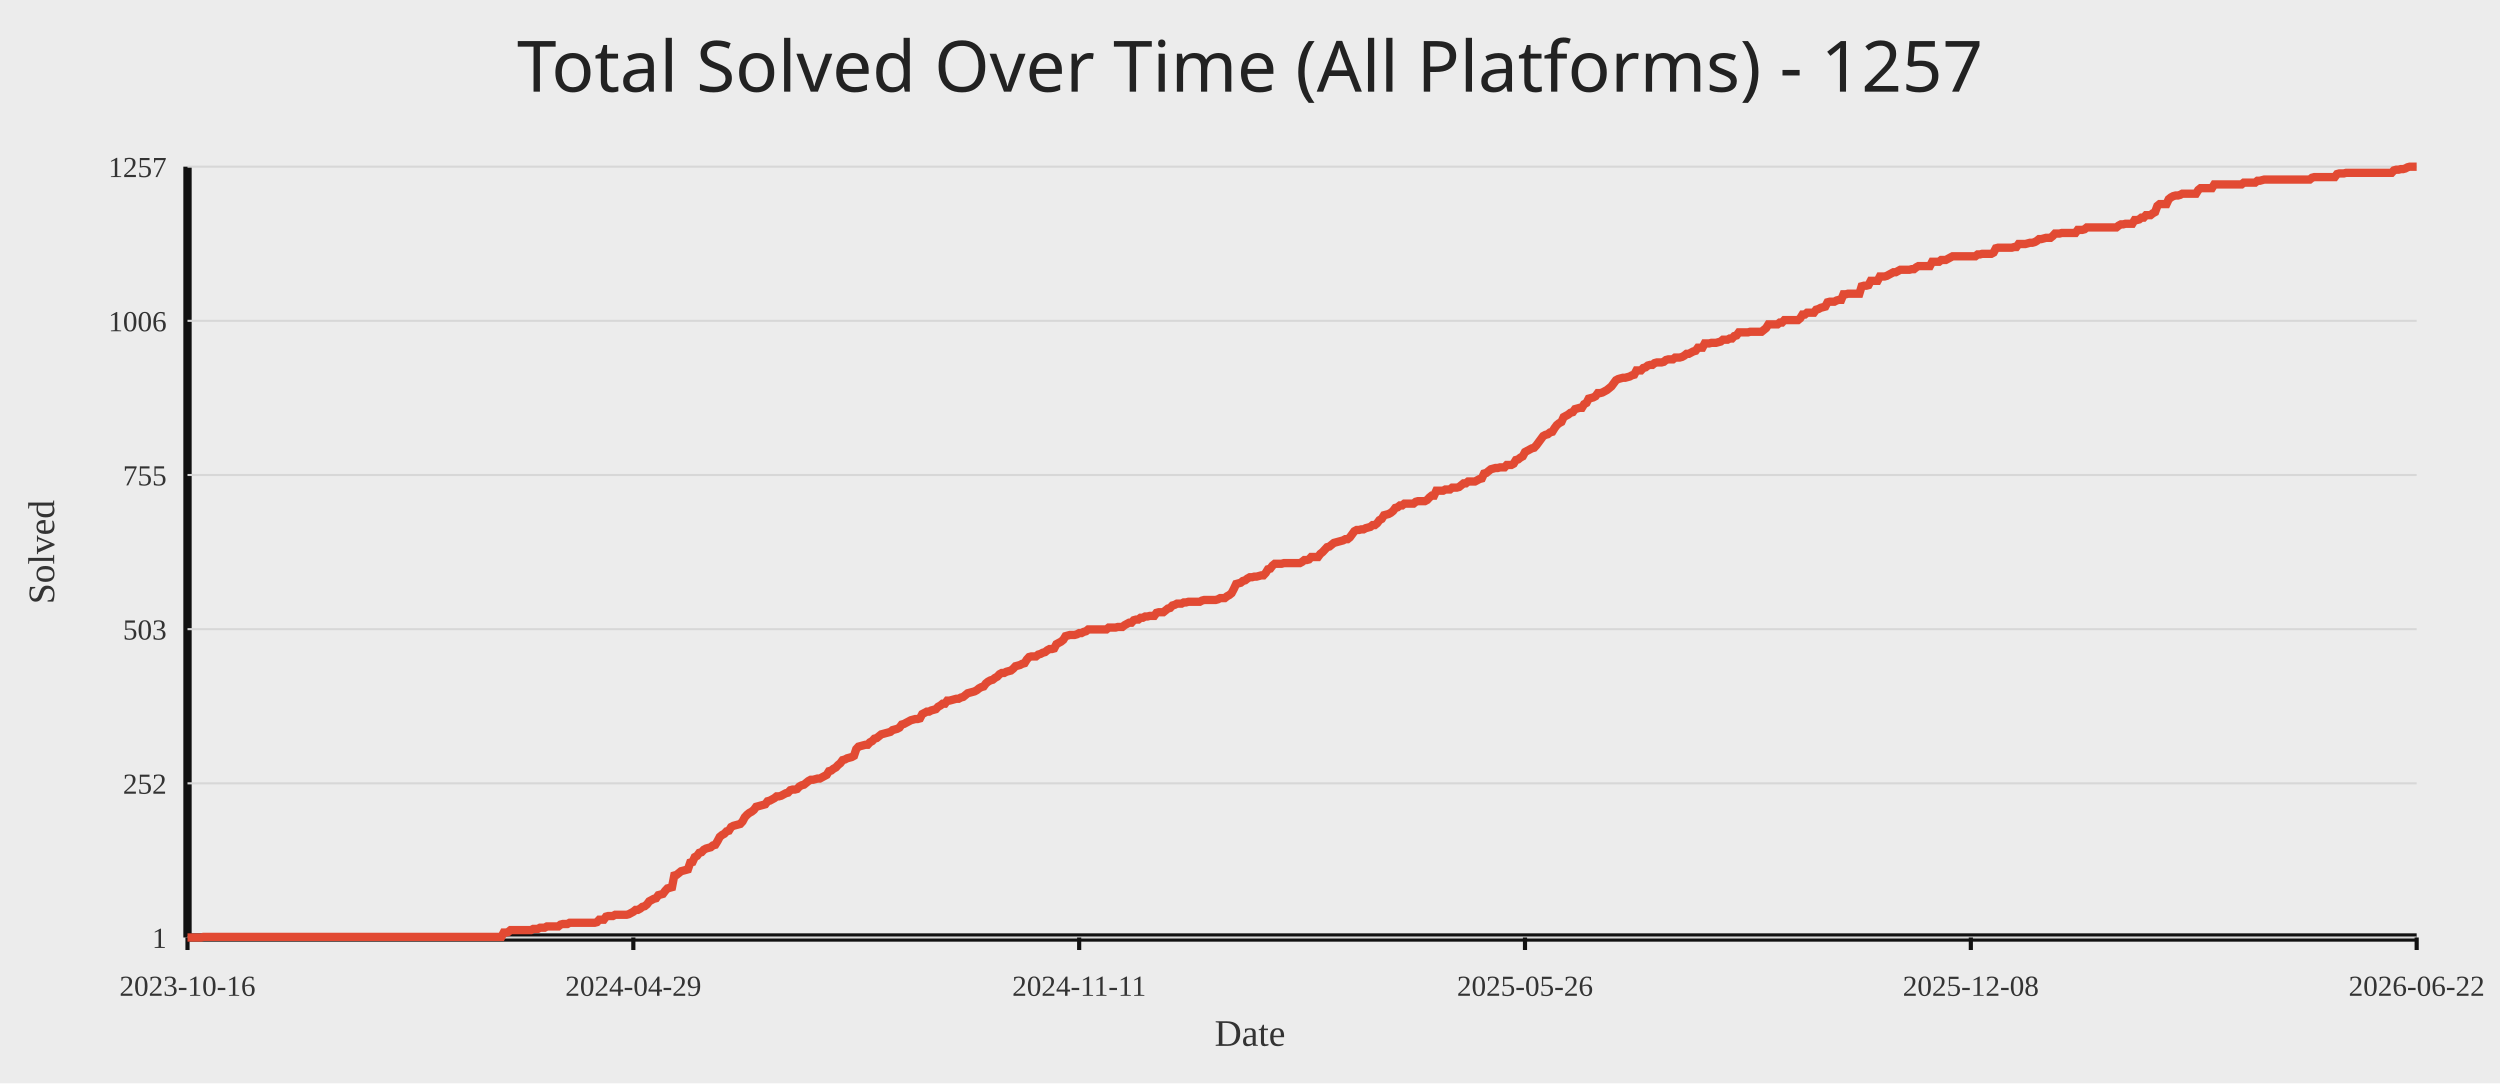
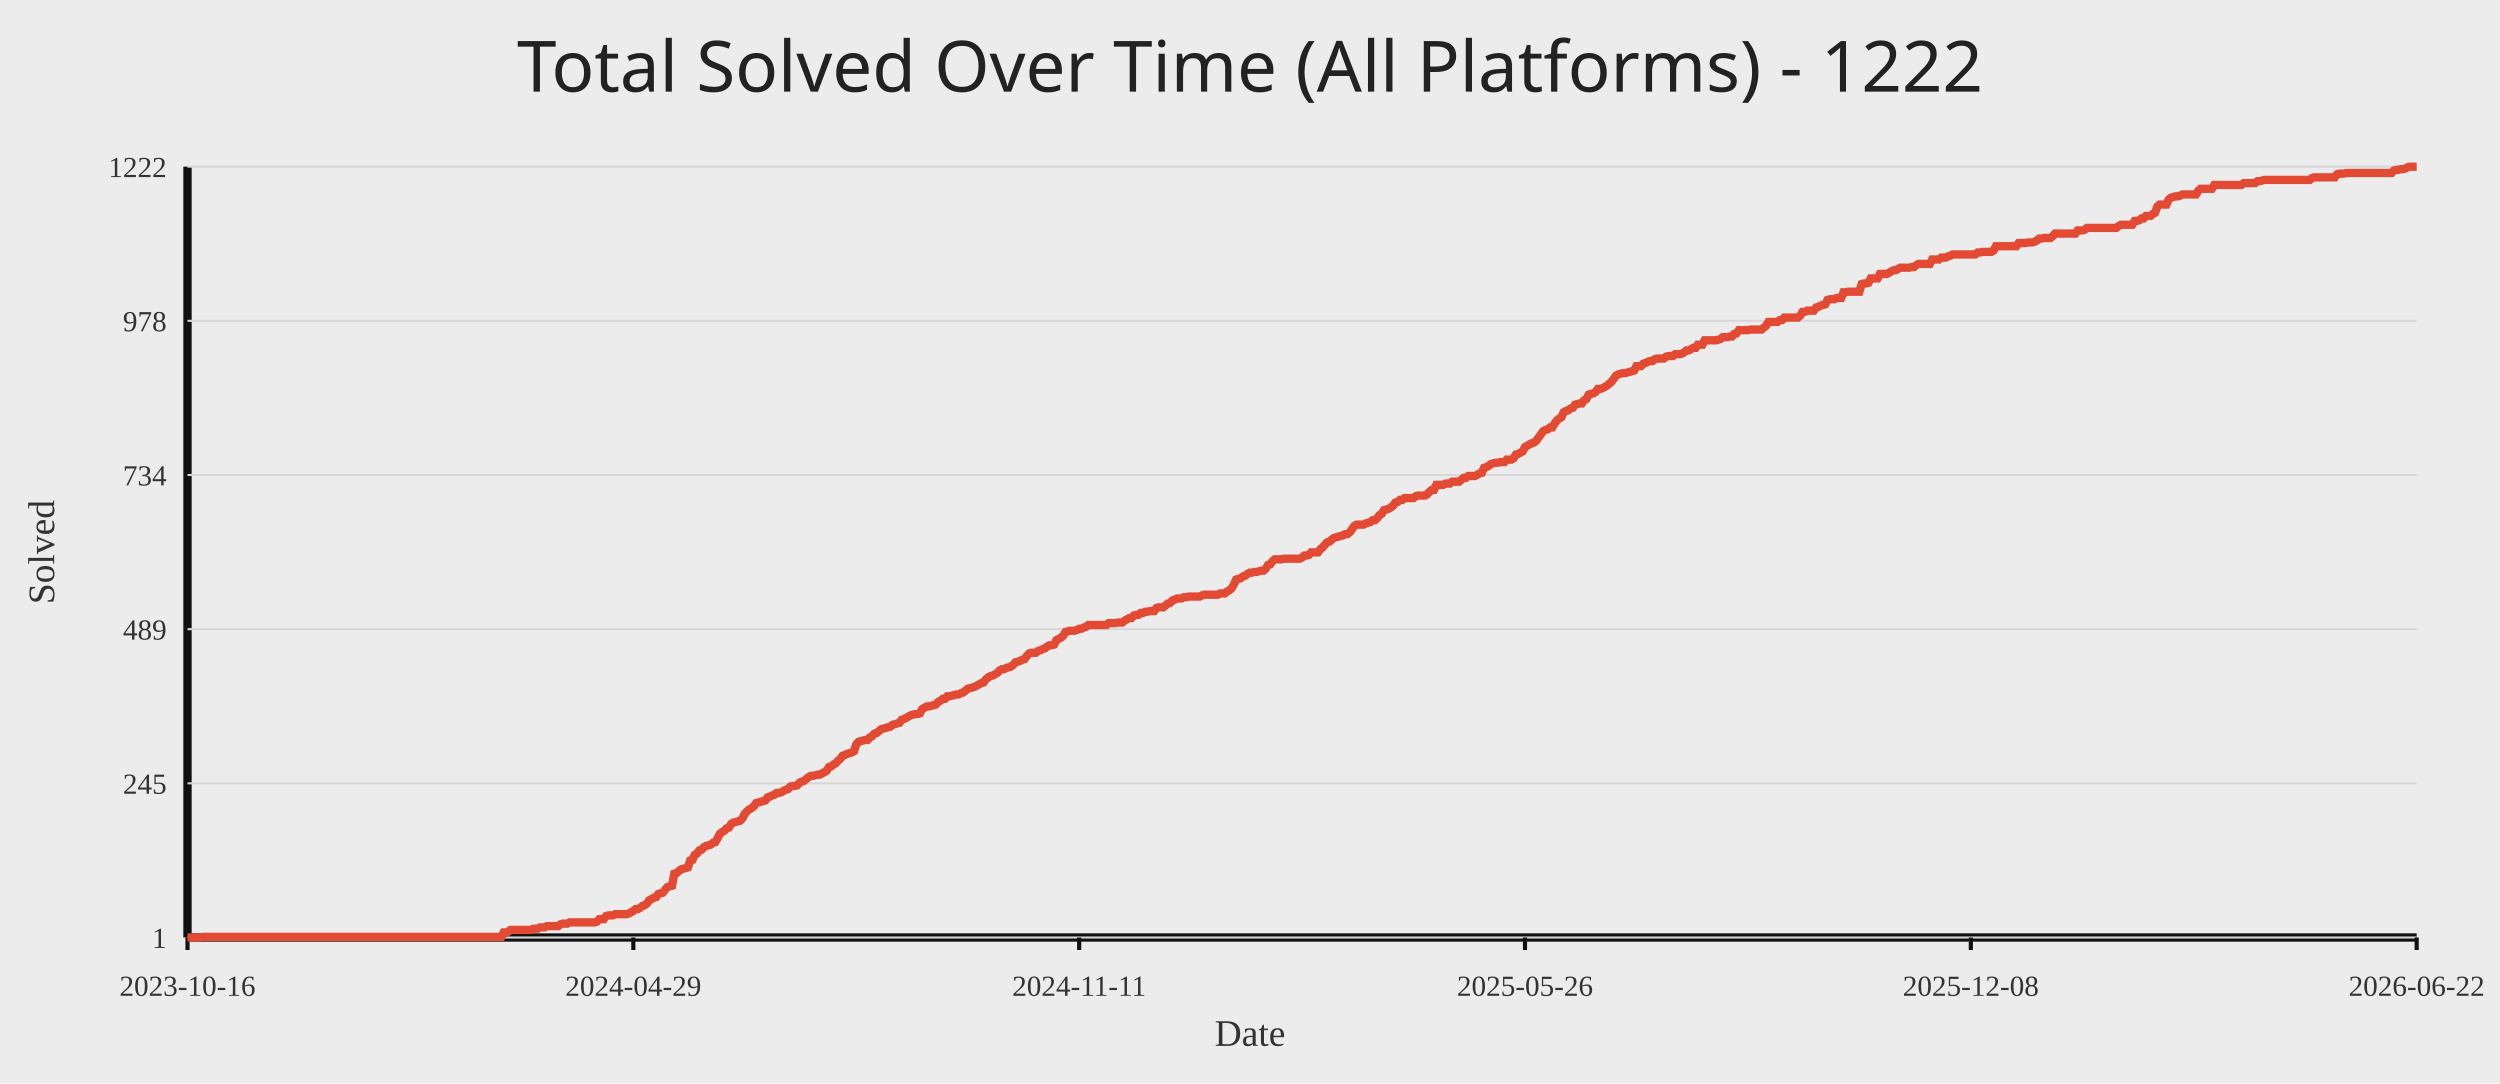
<svg xmlns="http://www.w3.org/2000/svg" width="1200" height="520">
  <rect width="100%" height="100%" fill="#ececec" />
-   <text x="50%" y="44" text-anchor="middle" fill="#222" font-size="34" font-family="Comic Sans MS, Segoe UI">Total Solved Over Time (All Platforms) - 1257</text>
+   <text x="50%" y="44" text-anchor="middle" fill="#222" font-size="34" font-family="Comic Sans MS, Segoe UI">Total Solved Over Time (All Platforms) - 1222</text>
  <line x1="90" y1="450" x2="1160" y2="450" stroke="#111" stroke-width="4" />
  <line x1="90" y1="80" x2="90" y2="450" stroke="#111" stroke-width="4" />
  <line x1="90" y1="450.00" x2="1160" y2="450.00" stroke="#d7d7d7" stroke-width="1" />
  <text x="80" y="455.00" text-anchor="end" fill="#333" font-size="14">1</text>
  <line x1="90" y1="376.00" x2="1160" y2="376.00" stroke="#d7d7d7" stroke-width="1" />
-   <text x="80" y="381.00" text-anchor="end" fill="#333" font-size="14">252</text>
+   <text x="80" y="381.00" text-anchor="end" fill="#333" font-size="14">245</text>
  <line x1="90" y1="302.00" x2="1160" y2="302.00" stroke="#d7d7d7" stroke-width="1" />
-   <text x="80" y="307.00" text-anchor="end" fill="#333" font-size="14">503</text>
+   <text x="80" y="307.00" text-anchor="end" fill="#333" font-size="14">489</text>
  <line x1="90" y1="228.00" x2="1160" y2="228.00" stroke="#d7d7d7" stroke-width="1" />
-   <text x="80" y="233.00" text-anchor="end" fill="#333" font-size="14">755</text>
+   <text x="80" y="233.00" text-anchor="end" fill="#333" font-size="14">734</text>
  <line x1="90" y1="154.00" x2="1160" y2="154.00" stroke="#d7d7d7" stroke-width="1" />
-   <text x="80" y="159.00" text-anchor="end" fill="#333" font-size="14">1006</text>
+   <text x="80" y="159.00" text-anchor="end" fill="#333" font-size="14">978</text>
  <line x1="90" y1="80.00" x2="1160" y2="80.00" stroke="#d7d7d7" stroke-width="1" />
-   <text x="80" y="85.00" text-anchor="end" fill="#333" font-size="14">1257</text>
+   <text x="80" y="85.00" text-anchor="end" fill="#333" font-size="14">1222</text>
  <line x1="90.00" y1="450" x2="90.00" y2="456" stroke="#111" stroke-width="2" />
  <text x="90.00" y="478" text-anchor="middle" fill="#333" font-size="14">2023-10-16</text>
  <line x1="304.00" y1="450" x2="304.00" y2="456" stroke="#111" stroke-width="2" />
  <text x="304.00" y="478" text-anchor="middle" fill="#333" font-size="14">2024-04-29</text>
  <line x1="518.00" y1="450" x2="518.00" y2="456" stroke="#111" stroke-width="2" />
  <text x="518.00" y="478" text-anchor="middle" fill="#333" font-size="14">2024-11-11</text>
  <line x1="732.00" y1="450" x2="732.00" y2="456" stroke="#111" stroke-width="2" />
  <text x="732.00" y="478" text-anchor="middle" fill="#333" font-size="14">2025-05-26</text>
  <line x1="946.00" y1="450" x2="946.00" y2="456" stroke="#111" stroke-width="2" />
  <text x="946.00" y="478" text-anchor="middle" fill="#333" font-size="14">2025-12-08</text>
  <line x1="1160.00" y1="450" x2="1160.00" y2="456" stroke="#111" stroke-width="2" />
  <text x="1160.00" y="478" text-anchor="middle" fill="#333" font-size="14">2026-06-22</text>
-   <polyline fill="none" stroke="#e24a33" stroke-width="4" points="90.00,450.00 91.09,450.00 92.18,450.00 93.28,450.00 94.37,450.00 95.46,450.00 96.55,450.00 97.64,449.71 98.73,449.71 99.83,449.71 100.92,449.71 102.01,449.71 103.10,449.71 104.19,449.71 105.29,449.71 106.38,449.71 107.47,449.71 108.56,449.71 109.65,449.71 110.74,449.71 111.84,449.71 112.93,449.71 114.02,449.71 115.11,449.71 116.20,449.71 117.30,449.71 118.39,449.71 119.48,449.71 120.57,449.71 121.66,449.71 122.76,449.71 123.85,449.71 124.94,449.71 126.03,449.71 127.12,449.71 128.21,449.71 129.31,449.71 130.40,449.71 131.49,449.71 132.58,449.71 133.67,449.71 134.77,449.71 135.86,449.71 136.95,449.71 138.04,449.71 139.13,449.71 140.22,449.71 141.32,449.71 142.41,449.71 143.50,449.71 144.59,449.71 145.68,449.71 146.78,449.71 147.87,449.71 148.96,449.71 150.05,449.71 151.14,449.71 152.23,449.71 153.33,449.71 154.42,449.71 155.51,449.71 156.60,449.71 157.69,449.71 158.79,449.71 159.88,449.71 160.97,449.71 162.06,449.71 163.15,449.71 164.24,449.71 165.34,449.71 166.43,449.71 167.52,449.71 168.61,449.71 169.70,449.71 170.80,449.71 171.89,449.71 172.98,449.71 174.07,449.71 175.16,449.71 176.26,449.71 177.35,449.71 178.44,449.71 179.53,449.71 180.62,449.71 181.71,449.71 182.81,449.71 183.90,449.71 184.99,449.71 186.08,449.71 187.17,449.71 188.27,449.71 189.36,449.71 190.45,449.71 191.54,449.71 192.63,449.71 193.72,449.71 194.82,449.71 195.91,449.71 197.00,449.71 198.09,449.71 199.18,449.71 200.28,449.71 201.37,449.71 202.46,449.71 203.55,449.71 204.64,449.71 205.73,449.71 206.83,449.71 207.92,449.71 209.01,449.71 210.10,449.71 211.19,449.71 212.29,449.71 213.38,449.71 214.47,449.71 215.56,449.71 216.65,449.71 217.74,449.71 218.84,449.71 219.93,449.71 221.02,449.71 222.11,449.71 223.20,449.71 224.30,449.71 225.39,449.71 226.48,449.71 227.57,449.71 228.66,449.71 229.76,449.71 230.85,449.71 231.94,449.71 233.03,449.71 234.12,449.71 235.21,449.71 236.31,449.71 237.40,449.71 238.49,449.71 239.58,449.71 240.67,449.71 241.77,447.64 242.86,447.64 243.95,447.35 245.04,446.46 246.13,446.46 247.22,446.46 248.32,446.46 249.41,446.46 250.50,446.46 251.59,446.46 252.68,446.46 253.78,446.46 254.87,446.46 255.96,445.88 257.05,445.88 258.14,445.88 259.23,445.29 260.33,445.29 261.42,445.29 262.51,444.70 263.60,444.70 264.69,444.70 265.79,444.70 266.88,444.70 267.97,444.70 269.06,443.81 270.15,443.52 271.24,443.52 272.34,443.52 273.43,442.93 274.52,442.93 275.61,442.93 276.70,442.93 277.80,442.93 278.89,442.93 279.98,442.93 281.07,442.93 282.16,442.93 283.26,442.93 284.35,442.93 285.44,442.93 286.53,442.64 287.62,441.46 288.71,441.46 289.81,441.46 290.90,439.98 291.99,439.69 293.08,439.69 294.17,439.69 295.27,439.10 296.36,439.10 297.45,439.10 298.54,439.10 299.63,439.10 300.72,439.10 301.82,438.81 302.91,438.22 304.00,437.63 305.09,436.74 306.18,436.74 307.28,436.15 308.37,435.27 309.46,434.98 310.55,434.09 311.64,432.62 312.73,432.03 313.83,431.44 314.92,431.15 316.01,429.67 317.10,429.38 318.19,429.08 319.29,427.61 320.38,426.43 321.47,426.14 322.56,425.84 323.65,420.25 324.74,419.95 325.84,419.07 326.93,418.18 328.02,417.89 329.11,417.60 330.20,417.30 331.30,414.06 332.39,413.77 333.48,411.41 334.57,410.82 335.66,409.35 336.76,409.05 337.85,407.87 338.94,407.29 340.03,406.99 341.12,406.70 342.21,405.81 343.31,405.52 344.40,403.75 345.49,401.69 346.58,400.80 347.67,400.21 348.77,399.04 349.86,398.74 350.95,396.97 352.04,396.39 353.13,396.09 354.22,395.80 355.32,395.50 356.41,394.32 357.50,392.26 358.59,391.08 359.68,390.20 360.78,389.61 361.87,388.73 362.96,387.25 364.05,386.96 365.14,386.66 366.23,386.37 367.33,386.07 368.42,384.60 369.51,384.31 370.60,383.72 371.69,383.13 372.79,382.25 373.88,382.25 374.97,381.95 376.06,381.36 377.15,380.77 378.24,380.48 379.34,379.30 380.43,379.00 381.52,379.00 382.61,378.71 383.70,377.53 384.80,376.94 385.89,376.65 386.98,375.76 388.07,374.88 389.16,374.29 390.26,374.29 391.35,374.00 392.44,373.70 393.53,373.70 394.62,373.11 395.71,372.52 396.81,371.93 397.90,370.17 398.99,369.87 400.08,368.99 401.17,368.40 402.27,367.22 403.36,366.34 404.45,364.86 405.54,364.57 406.63,363.98 407.72,363.69 408.82,363.39 409.91,362.80 411.00,359.56 412.09,358.38 413.18,358.09 414.28,357.79 415.37,357.50 416.46,357.50 417.55,356.32 418.64,355.73 419.73,354.55 420.83,354.26 421.92,353.38 423.01,352.49 424.10,352.20 425.19,351.90 426.29,351.61 427.38,351.31 428.47,350.43 429.56,350.14 430.65,349.84 431.74,349.25 432.84,347.78 433.93,347.48 435.02,346.89 436.11,346.31 437.20,345.72 438.30,345.42 439.39,345.13 440.48,345.13 441.57,344.83 442.66,342.77 443.76,342.18 444.85,341.59 445.94,341.59 447.03,341.00 448.12,340.71 449.21,340.41 450.31,339.24 451.40,338.65 452.49,337.76 453.58,337.76 454.67,336.29 455.77,336.29 456.86,336.00 457.95,335.70 459.04,335.41 460.13,335.41 461.22,334.82 462.32,334.52 463.41,333.64 464.50,332.75 465.59,332.46 466.68,332.17 467.78,331.87 468.87,331.28 469.96,330.40 471.05,329.81 472.14,329.51 473.23,328.04 474.33,327.16 475.42,326.57 476.51,326.27 477.60,325.39 478.69,324.80 479.79,323.62 480.88,323.03 481.97,323.03 483.06,322.44 484.15,322.15 485.24,321.86 486.34,320.97 487.43,319.79 488.52,319.50 489.61,319.20 490.70,318.61 491.80,318.32 492.89,316.55 493.98,315.37 495.07,315.08 496.16,315.08 497.26,315.08 498.35,314.20 499.44,313.90 500.53,313.31 501.62,313.02 502.71,312.13 503.81,311.54 504.90,311.54 505.99,311.25 507.08,309.19 508.17,308.60 509.27,308.01 510.36,307.13 511.45,305.36 512.54,305.06 513.63,304.77 514.72,304.77 515.82,304.77 516.91,304.47 518.00,303.89 519.09,303.89 520.18,303.30 521.28,303.00 522.37,302.12 523.46,302.12 524.55,302.12 525.64,302.12 526.73,302.12 527.83,302.12 528.92,302.12 530.01,302.12 531.10,302.12 532.19,301.23 533.29,301.23 534.38,301.23 535.47,301.23 536.56,300.94 537.65,300.94 538.74,300.94 539.84,300.06 540.93,299.47 542.02,298.88 543.11,298.88 544.20,297.70 545.30,297.40 546.39,297.40 547.48,296.52 548.57,296.52 549.66,295.93 550.76,295.93 551.85,295.64 552.94,295.64 554.03,295.64 555.12,294.16 556.21,293.87 557.31,293.87 558.40,293.87 559.49,292.99 560.58,292.10 561.67,291.81 562.77,290.63 563.86,290.33 564.95,289.75 566.04,289.75 567.13,289.75 568.22,289.16 569.32,289.16 570.41,288.86 571.50,288.86 572.59,288.86 573.68,288.86 574.78,288.86 575.87,288.86 576.96,288.27 578.05,287.98 579.14,287.98 580.23,287.98 581.33,287.98 582.42,287.98 583.51,287.98 584.60,287.68 585.69,287.09 586.79,287.09 587.88,287.09 588.97,286.21 590.06,285.62 591.15,284.74 592.24,282.68 593.34,280.32 594.43,280.02 595.52,279.73 596.61,278.85 597.70,278.55 598.80,277.67 599.89,277.08 600.98,277.08 602.07,276.78 603.16,276.78 604.26,276.49 605.35,276.19 606.44,276.19 607.53,275.02 608.62,273.25 609.71,272.95 610.81,271.48 611.90,270.60 612.99,270.60 614.08,270.60 615.17,270.60 616.27,270.30 617.36,270.30 618.45,270.30 619.54,270.30 620.63,270.30 621.72,270.30 622.82,270.30 623.91,270.30 625.00,269.71 626.09,268.83 627.18,268.83 628.28,268.54 629.37,267.36 630.46,267.36 631.55,267.36 632.64,267.36 633.73,265.88 634.83,265.00 635.92,263.82 637.01,262.64 638.10,262.35 639.19,261.46 640.29,260.58 641.38,260.29 642.47,259.99 643.56,259.70 644.65,259.40 645.74,258.81 646.84,258.81 647.93,257.93 649.02,256.46 650.11,254.98 651.20,254.39 652.30,254.39 653.39,254.10 654.48,254.10 655.57,253.51 656.66,253.22 657.76,252.92 658.85,252.04 659.94,252.04 661.03,251.15 662.12,249.68 663.21,249.09 664.31,247.32 665.40,247.03 666.49,246.74 667.58,246.15 668.67,245.26 669.77,243.79 670.86,243.50 671.95,242.61 673.04,242.61 674.13,241.73 675.22,241.73 676.32,241.73 677.41,241.73 678.50,241.73 679.59,240.84 680.68,240.55 681.78,240.55 682.87,240.55 683.96,240.55 685.05,239.96 686.14,238.78 687.23,237.90 688.33,237.90 689.42,235.54 690.51,235.54 691.60,235.54 692.69,235.54 693.79,234.95 694.88,234.95 695.97,234.95 697.06,234.07 698.15,234.07 699.24,234.07 700.34,233.77 701.43,232.89 702.52,232.01 703.61,232.01 704.70,231.12 705.80,231.12 706.89,231.12 707.98,231.12 709.07,230.53 710.16,229.94 711.26,229.65 712.35,227.29 713.44,227.00 714.53,226.11 715.62,225.23 716.71,224.94 717.81,224.64 718.90,224.64 719.99,224.35 721.08,224.35 722.17,224.35 723.27,223.17 724.36,223.17 725.45,223.17 726.54,222.58 727.63,220.81 728.72,220.52 729.82,219.63 730.91,219.04 732.00,216.98 733.09,216.39 734.18,215.80 735.28,215.21 736.37,214.92 737.46,213.74 738.55,212.27 739.64,210.80 740.73,209.32 741.83,208.73 742.92,208.44 744.01,207.56 745.10,207.26 746.19,205.49 747.29,204.02 748.38,203.14 749.47,202.55 750.56,200.19 751.65,199.60 752.74,199.01 753.84,198.13 754.93,197.83 756.02,196.36 757.11,196.07 758.20,195.77 759.30,195.77 760.39,194.00 761.48,193.42 762.57,191.35 763.66,191.06 764.76,190.76 765.85,190.18 766.94,188.70 768.03,188.70 769.12,188.41 770.21,187.82 771.31,187.23 772.40,186.35 773.49,185.46 774.58,183.99 775.67,182.52 776.77,181.93 777.86,181.63 778.95,181.34 780.04,181.34 781.13,181.04 782.22,180.75 783.32,180.16 784.41,179.86 785.50,177.80 786.59,177.80 787.68,177.80 788.78,176.62 789.87,176.33 790.96,175.45 792.05,175.15 793.14,175.15 794.23,174.27 795.33,173.97 796.42,173.97 797.51,173.97 798.60,173.68 799.69,172.79 800.79,172.50 801.88,172.50 802.97,172.50 804.06,171.62 805.15,171.62 806.24,171.62 807.34,171.32 808.43,170.73 809.52,169.85 810.61,169.85 811.70,169.26 812.80,168.67 813.89,168.38 814.98,166.90 816.07,166.90 817.16,166.90 818.26,164.84 819.35,164.84 820.44,164.84 821.53,164.55 822.62,164.55 823.71,164.55 824.81,164.25 825.90,163.96 826.99,163.07 828.08,163.07 829.17,163.07 830.27,162.48 831.36,162.48 832.45,161.31 833.54,161.01 834.63,159.54 835.72,159.54 836.82,159.54 837.91,159.54 839.00,159.54 840.09,159.24 841.18,159.24 842.28,159.24 843.37,159.24 844.46,159.24 845.55,159.24 846.64,158.36 847.73,157.48 848.83,155.71 849.92,155.71 851.01,155.71 852.10,155.71 853.19,155.71 854.29,154.82 855.38,154.82 856.47,153.65 857.56,153.65 858.65,153.65 859.74,153.65 860.84,153.65 861.93,153.65 863.02,153.65 864.11,152.76 865.20,151.00 866.30,151.00 867.39,150.11 868.48,150.11 869.57,150.11 870.66,150.11 871.76,148.64 872.85,148.34 873.94,147.75 875.03,147.46 876.12,147.17 877.21,145.10 878.31,144.81 879.40,144.81 880.49,144.81 881.58,144.22 882.67,143.93 883.77,143.93 884.86,141.27 885.95,141.27 887.04,140.98 888.13,140.98 889.22,140.98 890.32,140.98 891.41,140.98 892.50,140.98 893.59,137.44 894.68,137.15 895.78,137.15 896.87,136.86 897.96,134.79 899.05,134.79 900.14,134.79 901.23,134.79 902.33,132.73 903.42,132.73 904.51,132.73 905.60,132.44 906.69,131.85 907.79,131.26 908.88,130.67 909.97,130.67 911.06,130.08 912.15,129.49 913.24,129.49 914.34,129.49 915.43,129.49 916.52,129.49 917.61,129.20 918.70,129.20 919.80,128.31 920.89,127.72 921.98,127.72 923.07,127.72 924.16,127.72 925.26,127.72 926.35,127.72 927.44,125.66 928.53,125.66 929.62,125.66 930.71,125.66 931.81,124.78 932.90,124.78 933.99,124.78 935.08,124.19 936.17,123.60 937.27,123.01 938.36,123.01 939.45,123.01 940.54,123.01 941.63,123.01 942.72,123.01 943.82,123.01 944.91,123.01 946.00,123.01 947.09,123.01 948.18,123.01 949.28,122.13 950.37,122.13 951.46,121.83 952.55,121.83 953.64,121.83 954.73,121.83 955.83,121.83 956.92,121.24 958.01,119.18 959.10,118.89 960.19,118.89 961.29,118.89 962.38,118.89 963.47,118.89 964.56,118.89 965.65,118.89 966.74,118.59 967.84,118.59 968.93,117.12 970.02,117.12 971.11,117.12 972.20,117.12 973.30,116.82 974.39,116.53 975.48,116.53 976.57,116.23 977.66,115.64 978.76,114.76 979.85,114.76 980.94,114.47 982.03,114.17 983.12,114.17 984.21,114.17 985.31,113.29 986.40,112.11 987.49,112.11 988.58,112.11 989.67,111.82 990.77,111.82 991.86,111.82 992.95,111.82 994.04,111.82 995.13,111.82 996.22,111.82 997.32,110.34 998.41,110.34 999.50,110.34 1000.59,110.05 1001.68,109.16 1002.78,109.16 1003.87,109.16 1004.96,109.16 1006.05,109.16 1007.14,109.16 1008.23,109.16 1009.33,109.16 1010.42,109.16 1011.51,109.16 1012.60,109.16 1013.69,109.16 1014.79,109.16 1015.88,109.16 1016.97,108.28 1018.06,107.69 1019.15,107.69 1020.24,107.40 1021.34,107.40 1022.43,107.40 1023.52,107.40 1024.61,105.63 1025.70,105.63 1026.80,105.33 1027.89,104.45 1028.98,104.45 1030.07,103.27 1031.16,103.27 1032.26,103.27 1033.35,102.39 1034.44,101.80 1035.53,98.85 1036.62,97.97 1037.71,97.97 1038.81,97.97 1039.90,97.97 1040.99,95.61 1042.08,94.73 1043.17,94.14 1044.27,93.85 1045.36,93.85 1046.45,93.55 1047.54,92.96 1048.63,92.96 1049.72,92.96 1050.82,92.96 1051.91,92.96 1053.00,92.96 1054.09,92.96 1055.18,91.19 1056.28,90.31 1057.37,90.31 1058.46,90.31 1059.55,90.31 1060.64,90.31 1061.73,90.31 1062.83,88.54 1063.92,88.54 1065.01,88.54 1066.10,88.54 1067.19,88.54 1068.29,88.54 1069.38,88.54 1070.47,88.54 1071.56,88.54 1072.65,88.54 1073.74,88.54 1074.84,88.54 1075.93,88.54 1077.02,87.66 1078.11,87.66 1079.20,87.66 1080.30,87.66 1081.39,87.66 1082.48,87.66 1083.57,86.78 1084.66,86.78 1085.76,86.48 1086.85,86.19 1087.94,86.19 1089.03,86.19 1090.12,86.19 1091.21,86.19 1092.31,86.19 1093.40,86.19 1094.49,86.19 1095.58,86.19 1096.67,86.19 1097.77,86.19 1098.86,86.19 1099.95,86.19 1101.04,86.19 1102.13,86.19 1103.22,86.19 1104.32,86.19 1105.41,86.19 1106.50,86.19 1107.59,86.19 1108.68,86.19 1109.78,85.30 1110.87,85.01 1111.96,85.01 1113.05,85.01 1114.14,85.01 1115.23,85.01 1116.33,85.01 1117.42,85.01 1118.51,85.01 1119.60,85.01 1120.69,85.01 1121.79,83.54 1122.88,83.24 1123.97,83.24 1125.06,83.24 1126.15,82.95 1127.24,82.95 1128.34,82.95 1129.43,82.95 1130.52,82.95 1131.61,82.95 1132.70,82.95 1133.80,82.95 1134.89,82.95 1135.98,82.95 1137.07,82.95 1138.16,82.95 1139.26,82.95 1140.35,82.95 1141.44,82.95 1142.53,82.95 1143.62,82.95 1144.71,82.95 1145.81,82.95 1146.90,82.95 1147.99,82.95 1149.08,81.77 1150.17,81.47 1151.27,81.47 1152.36,81.18 1153.45,81.18 1154.54,80.88 1155.63,80.29 1156.72,80.00 1157.82,80.00 1158.91,80.00 1160.00,80.00" />
+   <polyline fill="none" stroke="#e24a33" stroke-width="4" points="90.00,450.00 91.09,450.00 92.18,450.00 93.28,450.00 94.37,450.00 95.46,450.00 96.55,450.00 97.64,449.70 98.73,449.70 99.83,449.70 100.92,449.70 102.01,449.70 103.10,449.70 104.19,449.70 105.29,449.70 106.38,449.70 107.47,449.70 108.56,449.70 109.65,449.70 110.74,449.70 111.84,449.70 112.93,449.70 114.02,449.70 115.11,449.70 116.20,449.70 117.30,449.70 118.39,449.70 119.48,449.70 120.57,449.70 121.66,449.70 122.76,449.70 123.85,449.70 124.94,449.70 126.03,449.70 127.12,449.70 128.21,449.70 129.31,449.70 130.40,449.70 131.49,449.70 132.58,449.70 133.67,449.70 134.77,449.70 135.86,449.70 136.95,449.70 138.04,449.70 139.13,449.70 140.22,449.70 141.32,449.70 142.41,449.70 143.50,449.70 144.59,449.70 145.68,449.70 146.78,449.70 147.87,449.70 148.96,449.70 150.05,449.70 151.14,449.70 152.23,449.70 153.33,449.70 154.42,449.70 155.51,449.70 156.60,449.70 157.69,449.70 158.79,449.70 159.88,449.70 160.97,449.70 162.06,449.70 163.15,449.70 164.24,449.70 165.34,449.70 166.43,449.70 167.52,449.70 168.61,449.70 169.70,449.70 170.80,449.70 171.89,449.70 172.98,449.70 174.07,449.70 175.16,449.70 176.26,449.70 177.35,449.70 178.44,449.70 179.53,449.70 180.62,449.70 181.71,449.70 182.81,449.70 183.90,449.70 184.99,449.70 186.08,449.70 187.17,449.70 188.27,449.70 189.36,449.70 190.45,449.70 191.54,449.70 192.63,449.70 193.72,449.70 194.82,449.70 195.91,449.70 197.00,449.70 198.09,449.70 199.18,449.70 200.28,449.70 201.37,449.70 202.46,449.70 203.55,449.70 204.64,449.70 205.73,449.70 206.83,449.70 207.92,449.70 209.01,449.70 210.10,449.70 211.19,449.70 212.29,449.70 213.38,449.70 214.47,449.70 215.56,449.70 216.65,449.70 217.74,449.70 218.84,449.70 219.93,449.70 221.02,449.70 222.11,449.70 223.20,449.70 224.30,449.70 225.39,449.70 226.48,449.70 227.57,449.70 228.66,449.70 229.76,449.70 230.85,449.70 231.94,449.70 233.03,449.70 234.12,449.70 235.21,449.70 236.31,449.70 237.40,449.70 238.49,449.70 239.58,449.70 240.67,449.70 241.77,447.58 242.86,447.58 243.95,447.27 245.04,446.36 246.13,446.36 247.22,446.36 248.32,446.36 249.41,446.36 250.50,446.36 251.59,446.36 252.68,446.36 253.78,446.36 254.87,446.36 255.96,445.76 257.05,445.76 258.14,445.76 259.23,445.15 260.33,445.15 261.42,445.15 262.51,444.55 263.60,444.55 264.69,444.55 265.79,444.55 266.88,444.55 267.97,444.55 269.06,443.64 270.15,443.33 271.24,443.33 272.34,443.33 273.43,442.73 274.52,442.73 275.61,442.73 276.70,442.73 277.80,442.73 278.89,442.73 279.98,442.73 281.07,442.73 282.16,442.73 283.26,442.73 284.35,442.73 285.44,442.73 286.53,442.42 287.62,441.21 288.71,441.21 289.81,441.21 290.90,439.70 291.99,439.39 293.08,439.39 294.17,439.39 295.27,438.79 296.36,438.79 297.45,438.79 298.54,438.79 299.63,438.79 300.72,438.79 301.82,438.48 302.91,437.88 304.00,437.27 305.09,436.36 306.18,436.36 307.28,435.76 308.37,434.85 309.46,434.55 310.55,433.64 311.64,432.12 312.73,431.52 313.83,430.91 314.92,430.61 316.01,429.09 317.10,428.79 318.19,428.48 319.29,426.97 320.38,425.76 321.47,425.45 322.56,425.15 323.65,419.39 324.74,419.09 325.84,418.18 326.93,417.27 328.02,416.97 329.11,416.67 330.20,416.36 331.30,413.03 332.39,412.73 333.48,410.30 334.57,409.70 335.66,408.18 336.76,407.88 337.85,406.67 338.94,406.06 340.03,405.76 341.12,405.45 342.21,404.55 343.31,404.24 344.40,402.42 345.49,400.30 346.58,399.39 347.67,398.79 348.77,397.58 349.86,397.27 350.95,395.45 352.04,394.85 353.13,394.55 354.22,394.24 355.32,393.94 356.41,392.73 357.50,390.61 358.59,389.39 359.68,388.48 360.78,387.88 361.87,386.97 362.96,385.45 364.05,385.15 365.14,384.85 366.23,384.55 367.33,384.24 368.42,382.73 369.51,382.42 370.60,381.82 371.69,381.52 372.79,380.61 373.88,380.61 374.97,380.30 376.06,379.70 377.15,379.09 378.24,378.79 379.34,377.58 380.43,377.27 381.52,377.27 382.61,376.97 383.70,375.76 384.80,375.15 385.89,374.85 386.98,373.94 388.07,373.03 389.16,372.42 390.26,372.42 391.35,372.12 392.44,371.82 393.53,371.82 394.62,371.21 395.71,370.61 396.81,370.00 397.90,368.18 398.99,367.88 400.08,366.97 401.17,366.36 402.27,365.15 403.36,364.24 404.45,362.73 405.54,362.42 406.63,361.82 407.72,361.52 408.82,361.21 409.91,360.61 411.00,357.27 412.09,356.06 413.18,355.76 414.28,355.45 415.37,355.15 416.46,355.15 417.55,353.94 418.64,353.33 419.73,352.12 420.83,351.82 421.92,350.91 423.01,350.00 424.10,349.70 425.19,349.39 426.29,349.09 427.38,348.79 428.47,347.88 429.56,347.58 430.65,347.27 431.74,346.97 432.84,345.45 433.93,345.15 435.02,344.55 436.11,343.94 437.20,343.33 438.30,343.03 439.39,342.73 440.48,342.73 441.57,342.42 442.66,340.30 443.76,339.70 444.85,339.09 445.94,339.09 447.03,338.79 448.12,338.48 449.21,338.18 450.31,336.97 451.40,336.36 452.49,335.45 453.58,335.45 454.67,334.24 455.77,334.24 456.86,333.94 457.95,333.64 459.04,333.33 460.13,333.33 461.22,332.73 462.32,332.42 463.41,331.52 464.50,330.61 465.59,330.30 466.68,330.00 467.78,329.70 468.87,329.09 469.96,328.48 471.05,327.88 472.14,327.58 473.23,326.06 474.33,325.15 475.42,324.55 476.51,324.24 477.60,323.64 478.69,323.03 479.79,321.82 480.88,321.21 481.97,321.21 483.06,320.61 484.15,320.30 485.24,320.00 486.34,319.09 487.43,317.88 488.52,317.58 489.61,317.27 490.70,316.67 491.80,316.36 492.89,314.85 493.98,313.64 495.07,313.33 496.16,313.33 497.26,313.33 498.35,312.42 499.44,312.12 500.53,311.52 501.62,311.21 502.71,310.30 503.81,309.70 504.90,309.70 505.99,309.39 507.08,307.27 508.17,306.67 509.27,306.06 510.36,305.15 511.45,303.33 512.54,303.03 513.63,302.73 514.72,302.73 515.82,302.73 516.91,302.42 518.00,301.82 519.09,301.82 520.18,301.21 521.28,300.91 522.37,300.00 523.46,300.00 524.55,300.00 525.64,300.00 526.73,300.00 527.83,300.00 528.92,300.00 530.01,300.00 531.10,300.00 532.19,299.09 533.29,299.09 534.38,299.09 535.47,299.09 536.56,298.79 537.65,298.79 538.74,298.79 539.84,297.88 540.93,297.27 542.02,296.67 543.11,296.67 544.20,295.45 545.30,295.15 546.39,295.15 547.48,294.24 548.57,294.24 549.66,293.64 550.76,293.64 551.85,293.33 552.94,293.33 554.03,293.33 555.12,291.82 556.21,291.52 557.31,291.52 558.40,291.52 559.49,290.61 560.58,289.70 561.67,289.39 562.77,288.18 563.86,287.88 564.95,287.27 566.04,287.27 567.13,287.27 568.22,286.67 569.32,286.67 570.41,286.36 571.50,286.36 572.59,286.36 573.68,286.36 574.78,286.36 575.87,286.36 576.96,285.76 578.05,285.45 579.14,285.45 580.23,285.45 581.33,285.45 582.42,285.45 583.51,285.45 584.60,285.45 585.69,284.85 586.79,284.85 587.88,284.85 588.97,283.94 590.06,283.33 591.15,282.42 592.24,280.61 593.34,278.18 594.43,277.88 595.52,277.58 596.61,276.67 597.70,276.36 598.80,275.45 599.89,274.85 600.98,274.85 602.07,274.55 603.16,274.55 604.26,274.24 605.35,273.94 606.44,273.94 607.53,273.03 608.62,271.21 609.71,270.91 610.81,269.39 611.90,268.48 612.99,268.48 614.08,268.48 615.17,268.48 616.27,268.18 617.36,268.18 618.45,268.18 619.54,268.18 620.63,268.18 621.72,268.18 622.82,268.18 623.91,268.18 625.00,267.58 626.09,266.67 627.18,266.67 628.28,266.36 629.37,265.15 630.46,265.15 631.55,265.15 632.64,265.15 633.73,263.64 634.83,262.73 635.92,261.52 637.01,260.30 638.10,260.00 639.19,259.09 640.29,258.18 641.38,257.88 642.47,257.58 643.56,257.27 644.65,256.97 645.74,256.36 646.84,256.36 647.93,255.45 649.02,253.94 650.11,252.42 651.20,251.82 652.30,251.82 653.39,251.82 654.48,251.82 655.57,251.21 656.66,250.91 657.76,250.61 658.85,249.70 659.94,249.70 661.03,248.79 662.12,247.27 663.21,246.67 664.31,244.85 665.40,244.55 666.49,244.24 667.58,243.64 668.67,242.73 669.77,241.21 670.86,240.91 671.95,240.00 673.04,240.00 674.13,239.09 675.22,239.09 676.32,239.09 677.41,239.09 678.50,239.09 679.59,238.18 680.68,237.88 681.78,237.88 682.87,237.88 683.96,237.88 685.05,237.27 686.14,236.06 687.23,235.15 688.33,235.15 689.42,232.73 690.51,232.73 691.60,232.73 692.69,232.73 693.79,232.12 694.88,232.12 695.97,232.12 697.06,231.21 698.15,231.21 699.24,231.21 700.34,231.21 701.43,230.30 702.52,229.39 703.61,229.39 704.70,228.48 705.80,228.48 706.89,228.48 707.98,228.48 709.07,227.88 710.16,227.27 711.26,226.97 712.35,224.55 713.44,224.24 714.53,223.64 715.62,222.73 716.71,222.42 717.81,222.12 718.90,222.12 719.99,221.82 721.08,221.82 722.17,221.82 723.27,220.61 724.36,220.61 725.45,220.61 726.54,220.00 727.63,218.18 728.72,217.88 729.82,217.27 730.91,216.67 732.00,214.55 733.09,213.94 734.18,213.33 735.28,212.73 736.37,212.42 737.46,211.52 738.55,210.00 739.64,208.48 740.73,206.97 741.83,206.36 742.92,206.06 744.01,205.15 745.10,205.15 746.19,203.33 747.29,201.82 748.38,200.91 749.47,200.30 750.56,197.88 751.65,197.27 752.74,196.97 753.84,196.06 754.93,195.76 756.02,194.24 757.11,193.94 758.20,193.64 759.30,193.64 760.39,192.12 761.48,191.52 762.57,189.39 763.66,189.09 764.76,188.79 765.85,188.18 766.94,186.67 768.03,186.67 769.12,186.36 770.21,185.76 771.31,185.15 772.40,184.24 773.49,183.33 774.58,181.82 775.67,180.30 776.77,179.70 777.86,179.39 778.95,179.09 780.04,179.09 781.13,178.79 782.22,178.48 783.32,178.18 784.41,177.88 785.50,175.76 786.59,175.76 787.68,175.76 788.78,174.55 789.87,174.24 790.96,173.64 792.05,173.33 793.14,173.33 794.23,172.42 795.33,172.12 796.42,172.12 797.51,172.12 798.60,172.12 799.69,171.21 800.79,170.91 801.88,170.91 802.97,170.91 804.06,170.00 805.15,170.00 806.24,170.00 807.34,169.70 808.43,169.09 809.52,168.18 810.61,168.18 811.70,167.58 812.80,166.97 813.89,166.97 814.98,165.45 816.07,165.45 817.16,165.45 818.26,163.33 819.35,163.33 820.44,163.33 821.53,163.33 822.62,163.33 823.71,163.33 824.81,163.03 825.90,162.73 826.99,161.82 828.08,161.82 829.17,161.82 830.27,161.52 831.36,161.52 832.45,160.30 833.54,160.00 834.63,158.48 835.72,158.48 836.82,158.48 837.91,158.48 839.00,158.48 840.09,158.18 841.18,158.18 842.28,158.18 843.37,158.18 844.46,158.18 845.55,158.18 846.64,157.27 847.73,156.36 848.83,154.55 849.92,154.55 851.01,154.55 852.10,154.55 853.19,154.55 854.29,153.64 855.38,153.64 856.47,152.42 857.56,152.42 858.65,152.42 859.74,152.42 860.84,152.42 861.93,152.42 863.02,152.42 864.11,151.52 865.20,149.70 866.30,149.70 867.39,149.09 868.48,149.09 869.57,149.09 870.66,149.09 871.76,147.58 872.85,147.27 873.94,146.67 875.03,146.36 876.12,146.06 877.21,143.94 878.31,143.64 879.40,143.64 880.49,143.64 881.58,143.03 882.67,143.03 883.77,143.03 884.86,140.30 885.95,140.30 887.04,140.00 888.13,140.00 889.22,140.00 890.32,140.00 891.41,140.00 892.50,140.00 893.59,136.36 894.68,136.06 895.78,136.06 896.87,135.76 897.96,133.64 899.05,133.64 900.14,133.64 901.23,133.64 902.33,131.52 903.42,131.52 904.51,131.52 905.60,131.52 906.69,130.91 907.79,130.30 908.88,129.70 909.97,129.70 911.06,129.09 912.15,128.48 913.24,128.48 914.34,128.48 915.43,128.48 916.52,128.48 917.61,128.18 918.70,128.18 919.80,127.27 920.89,126.67 921.98,126.67 923.07,126.67 924.16,126.67 925.26,126.67 926.35,126.67 927.44,124.55 928.53,124.55 929.62,124.55 930.71,124.55 931.81,123.64 932.90,123.64 933.99,123.64 935.08,123.03 936.17,122.73 937.27,122.12 938.36,122.12 939.45,122.12 940.54,122.12 941.63,122.12 942.72,122.12 943.82,122.12 944.91,122.12 946.00,122.12 947.09,122.12 948.18,122.12 949.28,121.21 950.37,121.21 951.46,120.91 952.55,120.91 953.64,120.91 954.73,120.91 955.83,120.91 956.92,120.30 958.01,118.18 959.10,118.18 960.19,118.18 961.29,118.18 962.38,118.18 963.47,118.18 964.56,118.18 965.65,118.18 966.74,118.18 967.84,118.18 968.93,116.67 970.02,116.67 971.11,116.67 972.20,116.67 973.30,116.36 974.39,116.36 975.48,116.36 976.57,116.06 977.66,115.45 978.76,114.55 979.85,114.55 980.94,114.24 982.03,114.24 983.12,114.24 984.21,114.24 985.31,113.33 986.40,112.12 987.49,112.12 988.58,112.12 989.67,112.12 990.77,112.12 991.86,112.12 992.95,112.12 994.04,112.12 995.13,112.12 996.22,112.12 997.32,110.61 998.41,110.61 999.50,110.61 1000.59,110.30 1001.68,109.39 1002.78,109.39 1003.87,109.39 1004.96,109.39 1006.05,109.39 1007.14,109.39 1008.23,109.39 1009.33,109.39 1010.42,109.39 1011.51,109.39 1012.60,109.39 1013.69,109.39 1014.79,109.39 1015.88,109.39 1016.97,108.48 1018.06,107.88 1019.15,107.88 1020.24,107.88 1021.34,107.88 1022.43,107.88 1023.52,107.88 1024.61,106.06 1025.70,106.06 1026.80,105.76 1027.89,104.85 1028.98,104.85 1030.07,103.64 1031.16,103.64 1032.26,103.64 1033.35,102.73 1034.44,102.12 1035.53,99.09 1036.62,98.18 1037.71,98.18 1038.81,98.18 1039.90,98.18 1040.99,95.76 1042.08,94.85 1043.17,94.55 1044.27,94.24 1045.36,94.24 1046.45,93.94 1047.54,93.33 1048.63,93.33 1049.72,93.33 1050.82,93.33 1051.91,93.33 1053.00,93.33 1054.09,93.33 1055.18,91.52 1056.28,90.61 1057.37,90.61 1058.46,90.61 1059.55,90.61 1060.64,90.61 1061.73,90.61 1062.83,88.79 1063.92,88.79 1065.01,88.79 1066.10,88.79 1067.19,88.79 1068.29,88.79 1069.38,88.79 1070.47,88.79 1071.56,88.79 1072.65,88.79 1073.74,88.79 1074.84,88.79 1075.93,88.79 1077.02,87.88 1078.11,87.88 1079.20,87.88 1080.30,87.88 1081.39,87.88 1082.48,87.88 1083.57,86.97 1084.66,86.97 1085.76,86.67 1086.85,86.36 1087.94,86.36 1089.03,86.36 1090.12,86.36 1091.21,86.36 1092.31,86.36 1093.40,86.36 1094.49,86.36 1095.58,86.36 1096.67,86.36 1097.77,86.36 1098.86,86.36 1099.95,86.36 1101.04,86.36 1102.13,86.36 1103.22,86.36 1104.32,86.36 1105.41,86.36 1106.50,86.36 1107.59,86.36 1108.68,86.36 1109.78,85.45 1110.87,85.15 1111.96,85.15 1113.05,85.15 1114.14,85.15 1115.23,85.15 1116.33,85.15 1117.42,85.15 1118.51,85.15 1119.60,85.15 1120.69,85.15 1121.79,83.64 1122.88,83.33 1123.97,83.33 1125.06,83.33 1126.15,83.03 1127.24,83.03 1128.34,83.03 1129.43,83.03 1130.52,83.03 1131.61,83.03 1132.70,83.03 1133.80,83.03 1134.89,83.03 1135.98,83.03 1137.07,83.03 1138.16,83.03 1139.26,83.03 1140.35,83.03 1141.44,83.03 1142.53,83.03 1143.62,83.03 1144.71,83.03 1145.81,83.03 1146.90,83.03 1147.99,83.03 1149.08,81.82 1150.17,81.52 1151.27,81.52 1152.36,81.21 1153.45,81.21 1154.54,80.91 1155.63,80.30 1156.72,80.00 1157.82,80.00 1158.91,80.00 1160.00,80.00" />
  <text x="50%" y="502" text-anchor="middle" fill="#333" font-size="18">Date</text>
  <text x="26" y="265.00" transform="rotate(-90 26 265.00)" text-anchor="middle" fill="#333" font-size="18">Solved</text>
</svg>
